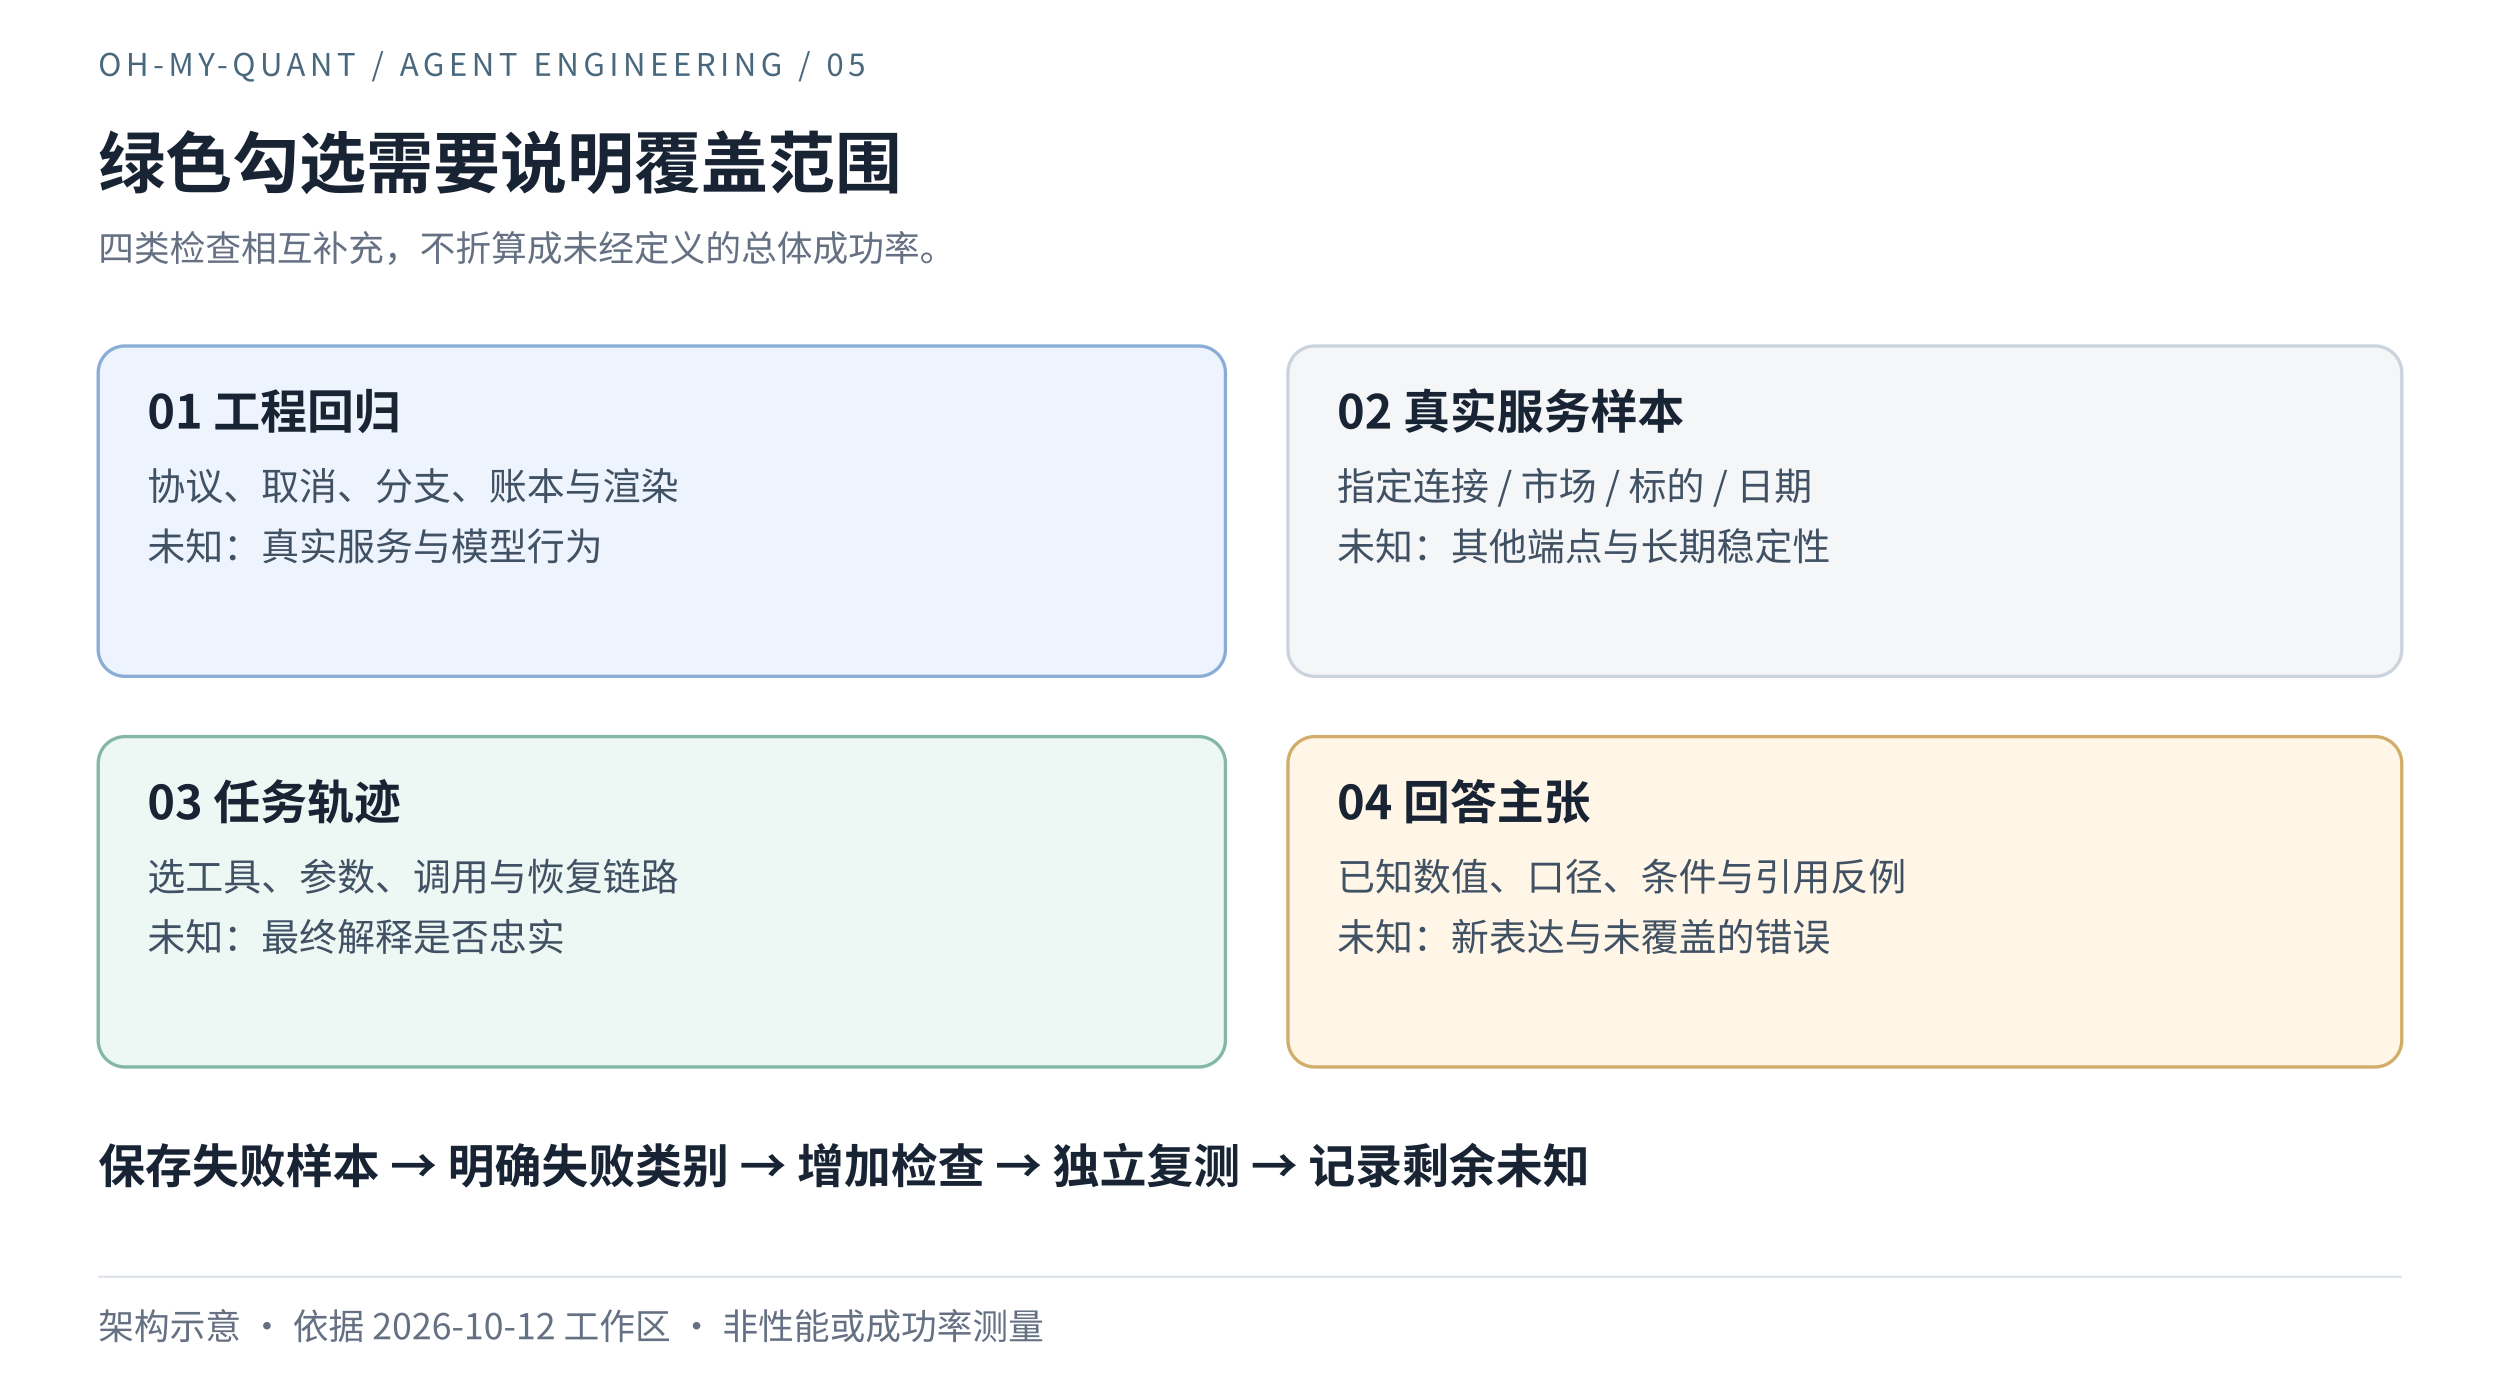
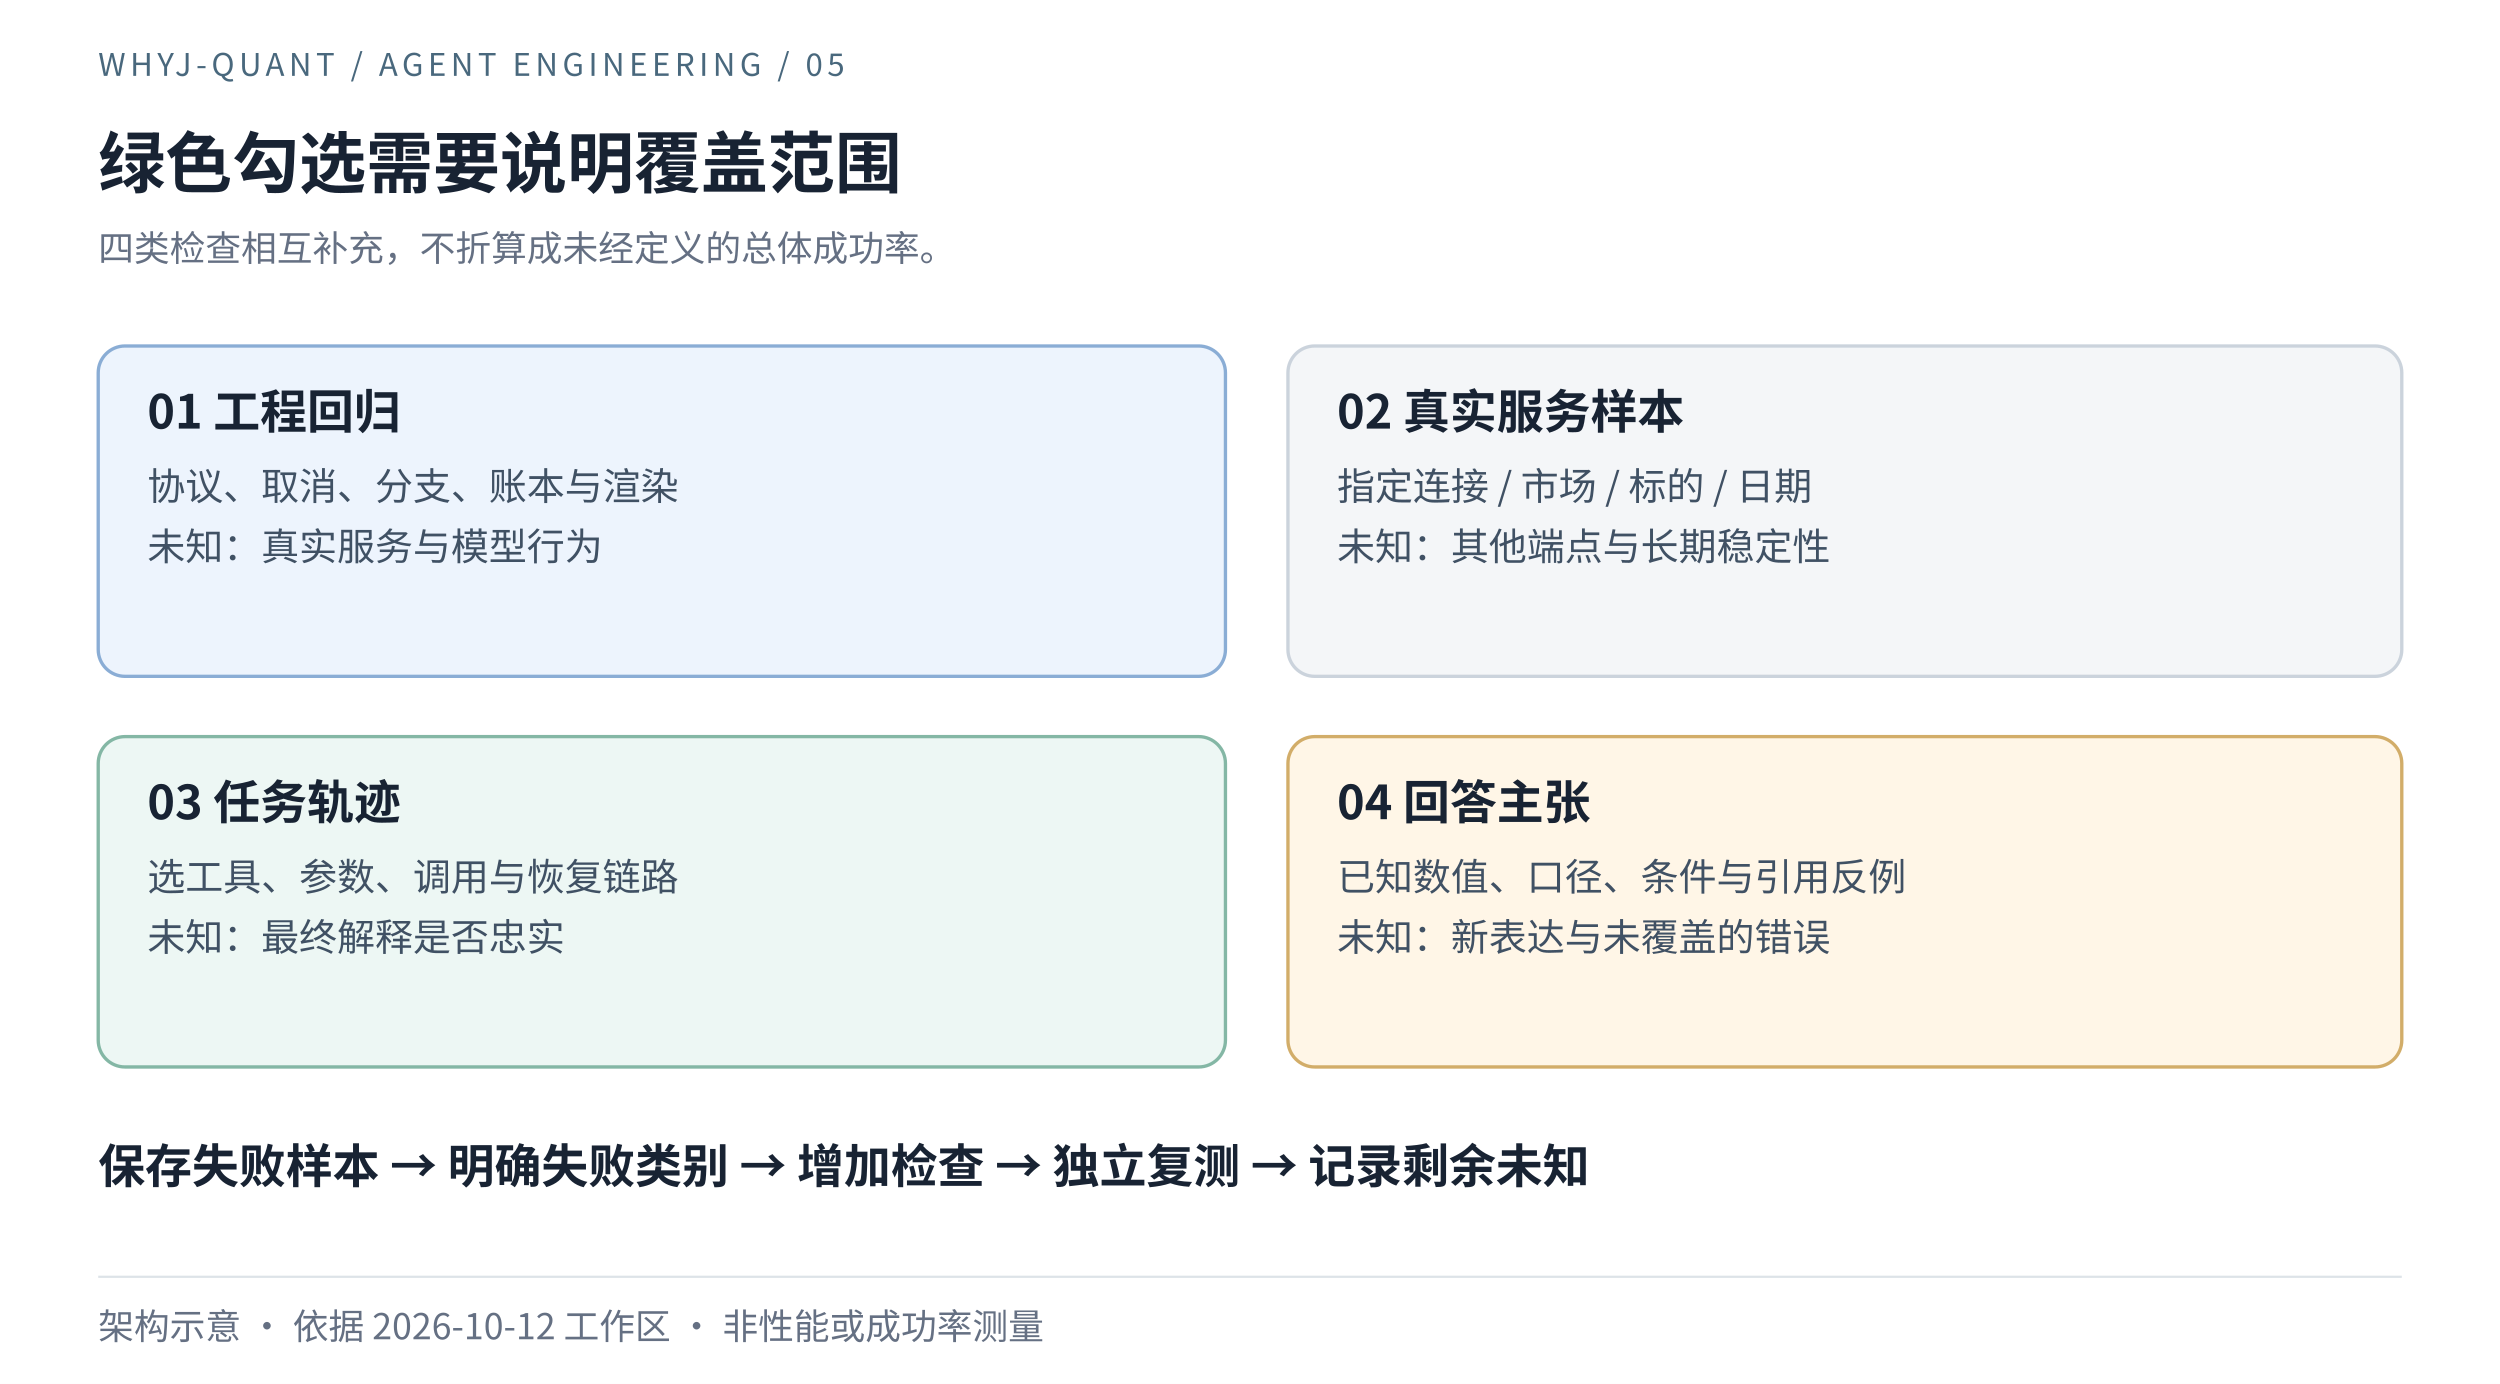
<svg xmlns="http://www.w3.org/2000/svg" width="1120" height="620" viewBox="0 0 1120 620" role="img" aria-labelledby="title desc">
  <defs>
    <marker id="arrow" viewBox="0 0 10 10" refX="9" refY="5" markerWidth="7" markerHeight="7" orient="auto-start-reverse">
      <path d="M 0 0 L 10 5 L 0 10 z" fill="#697586" />
    </marker>
  </defs>
  <style>text{font-family:"Microsoft YaHei","PingFang SC","Noto Sans CJK SC",sans-serif;fill:#182333}.title{font-size:30px;font-weight:700}.eyebrow{font-size:14px;letter-spacing:2px;fill:#49687d}.label{font-size:21px;font-weight:600}.body{font-size:17px;fill:#405164}.note{font-size:16px;fill:#657083}.box{stroke-width:1.5}.neutral{fill:#f4f6f8;stroke:#cbd3dc}.blue{fill:#edf4fd;stroke:#8aadd5}.teal{fill:#edf7f4;stroke:#84b7a5}.amber{fill:#fff6e7;stroke:#d2ad69}.red{fill:#fff0ef;stroke:#d99b98}.arrow{fill:none;stroke:#697586;stroke-width:2}.dashed{stroke-dasharray:7 6}</style>
  <rect width="1120" height="620" fill="#ffffff" />
-   <text x="44" y="34" class="eyebrow">OH-MY-QUANT  /  AGENT ENGINEERING  /  05</text>
+   <text x="44" y="34" class="eyebrow">WHYJ-QUANT  /  AGENT ENGINEERING  /  05</text>
  <text x="44" y="84" class="title">绿色勾选需要说明覆盖范围</text>
  <text x="44" y="117" class="note">四类检查相互补充，不折算成未经定义的总体成功率。</text>
  <rect x="44" y="155" width="505" height="148" rx="12" class="box blue" />
  <text x="66" y="192" class="label">01  工程回归</text>
  <text x="66" y="224" class="body">协议、取消、分支、账本与渲染</text>
  <text x="66" y="251" class="body">未知：真实服务与模型行为</text>
  <rect x="577" y="155" width="499" height="148" rx="12" class="box neutral" />
  <text x="599" y="192" class="label">02  真实服务样本</text>
  <text x="599" y="224" class="body">指定连接 / 市场 / 标的 / 日期</text>
  <text x="599" y="251" class="body">未知：其他端点与长期稳定性</text>
  <rect x="44" y="330" width="505" height="148" rx="12" class="box teal" />
  <text x="66" y="367" class="label">03  任务轨迹</text>
  <text x="66" y="399" class="body">选工具、参数、调用与恢复链路</text>
  <text x="66" y="426" class="body">未知：最终解释是否忠实</text>
  <rect x="577" y="330" width="499" height="148" rx="12" class="box amber" />
  <text x="599" y="367" class="label">04  回答主张</text>
  <text x="599" y="399" class="body">已知数值、口径、条件与引用反例</text>
  <text x="599" y="426" class="body">未知：新表达与未覆盖的错误</text>
  <text x="44" y="530" class="label">保存失败样本 → 明确失败类别 → 增加检查 → 独立复测 → 记录剩余未知</text>
  <path d="M44 572 H1076" stroke="#dde3e8" />
  <text x="44" y="600" class="note">架构示意 · 依据 2026-10-12 工作区 · 非性能或成功率测量</text>
</svg>
